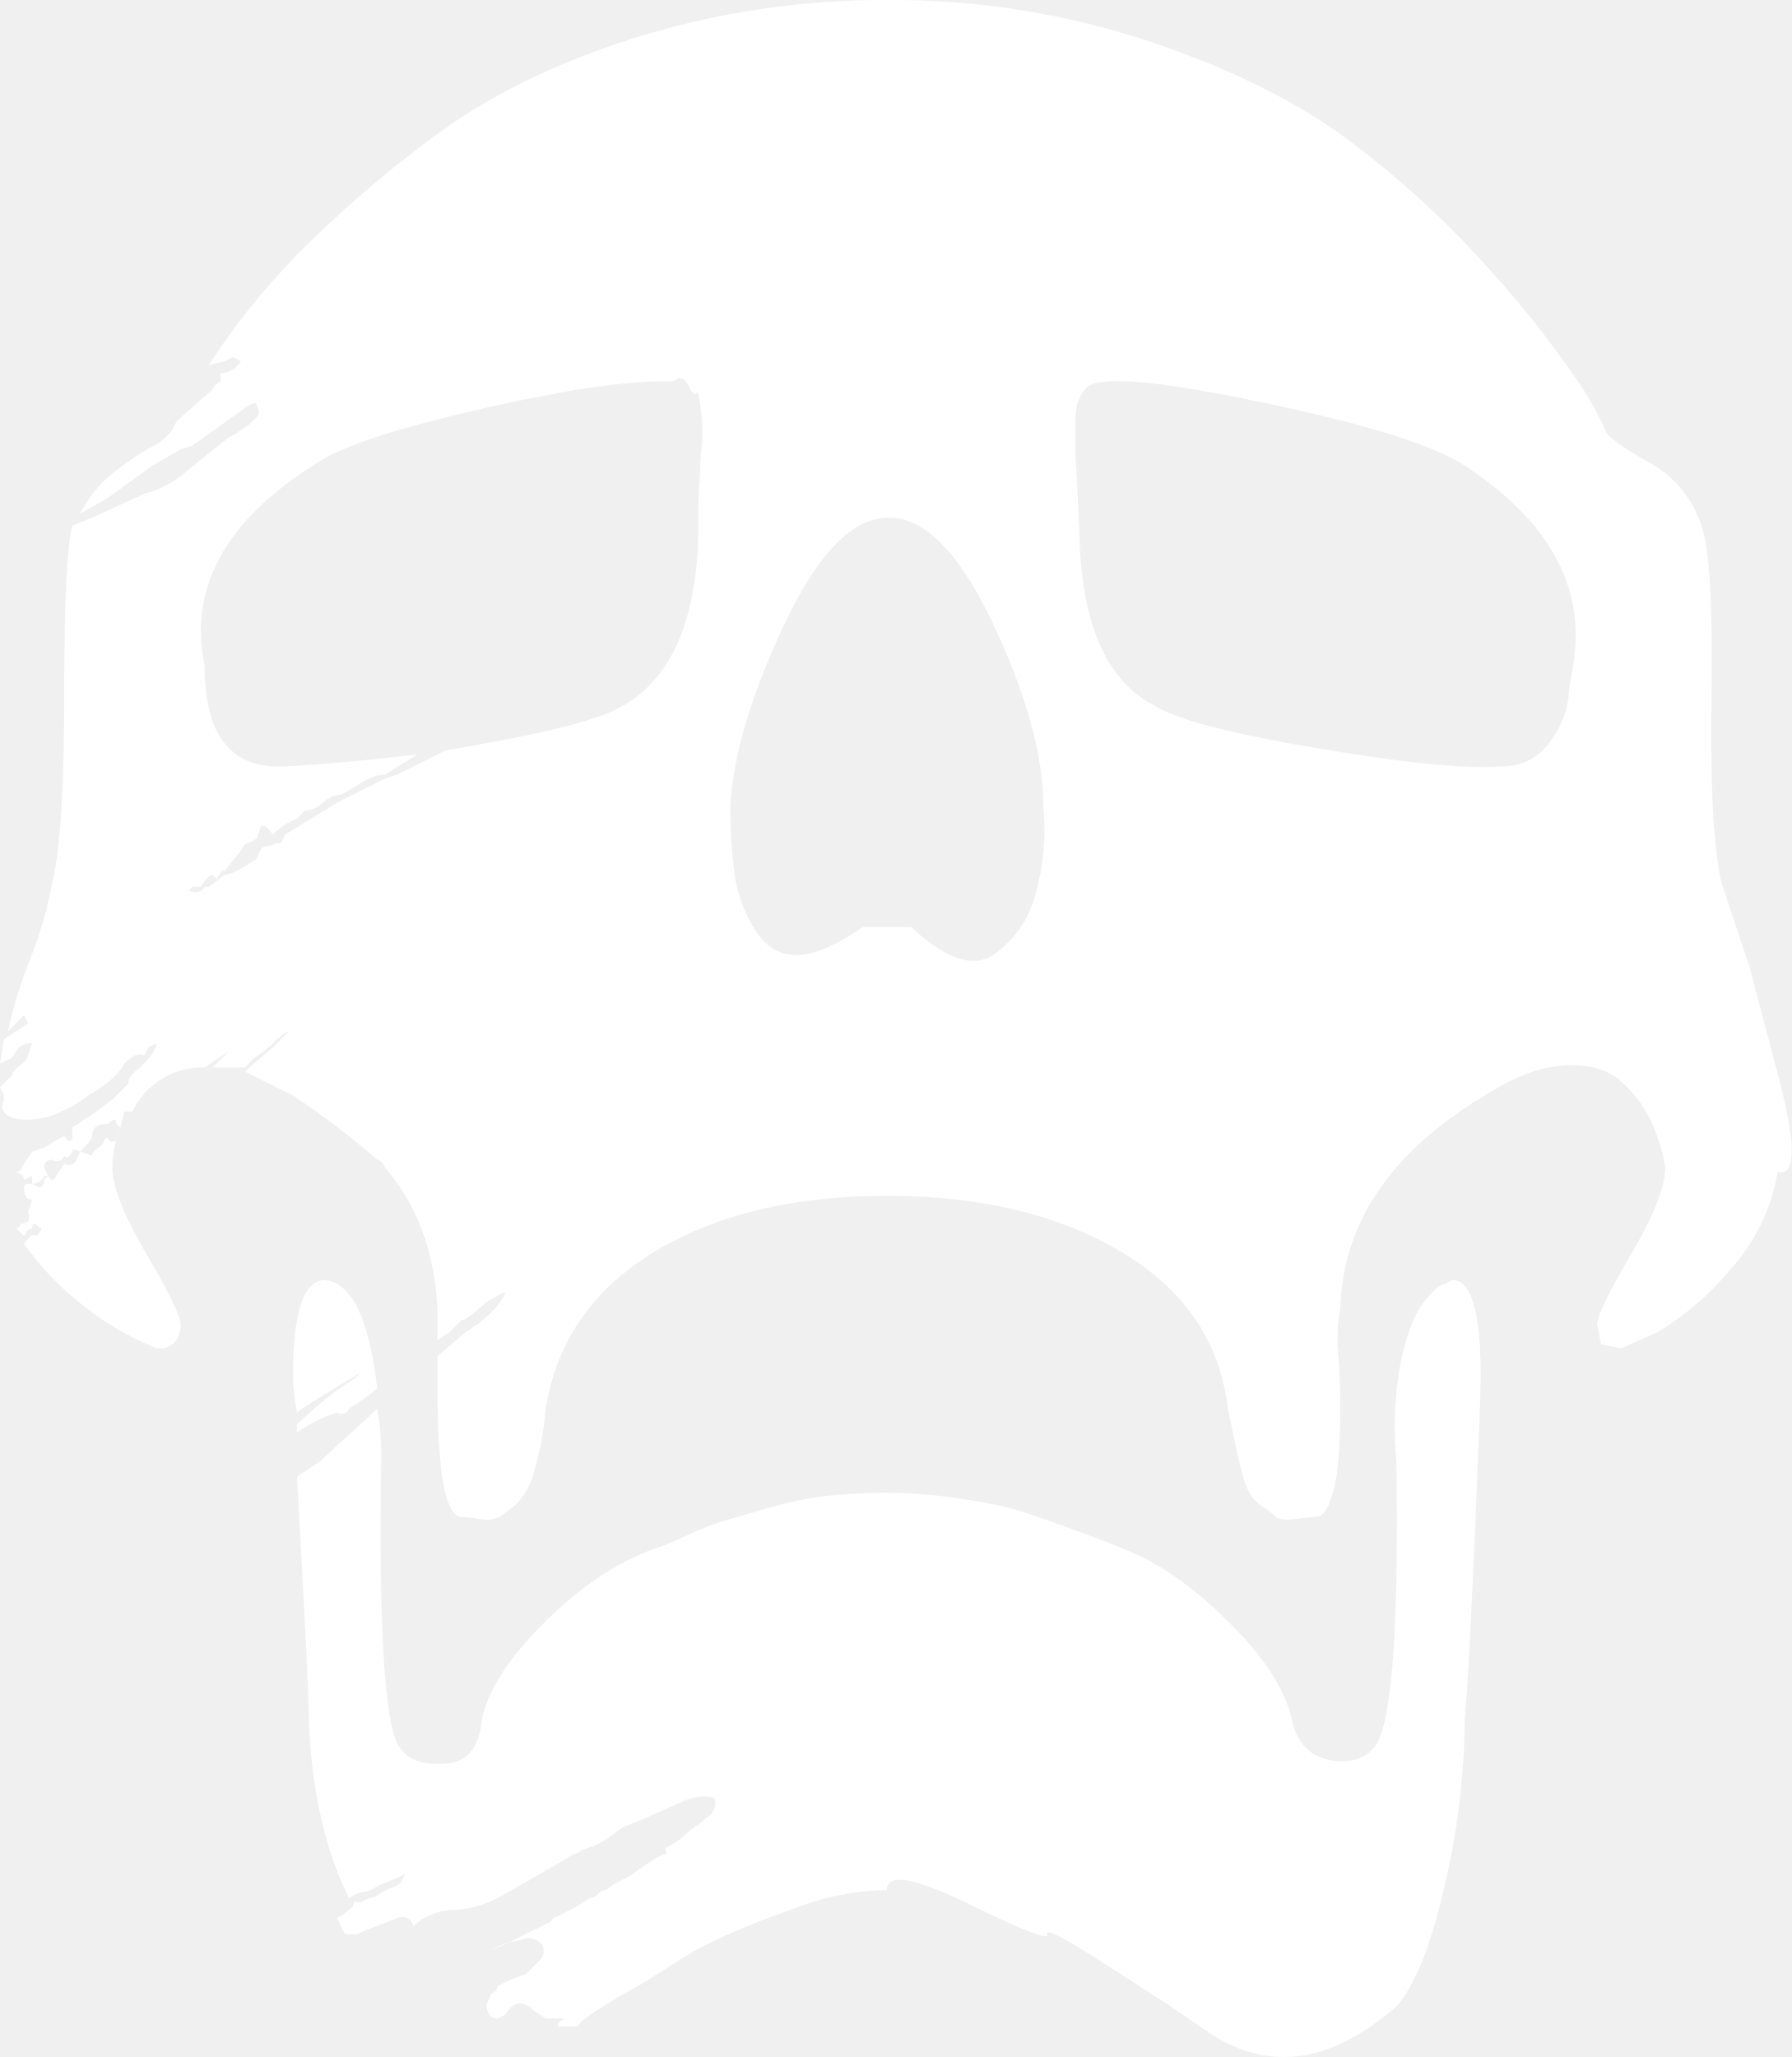
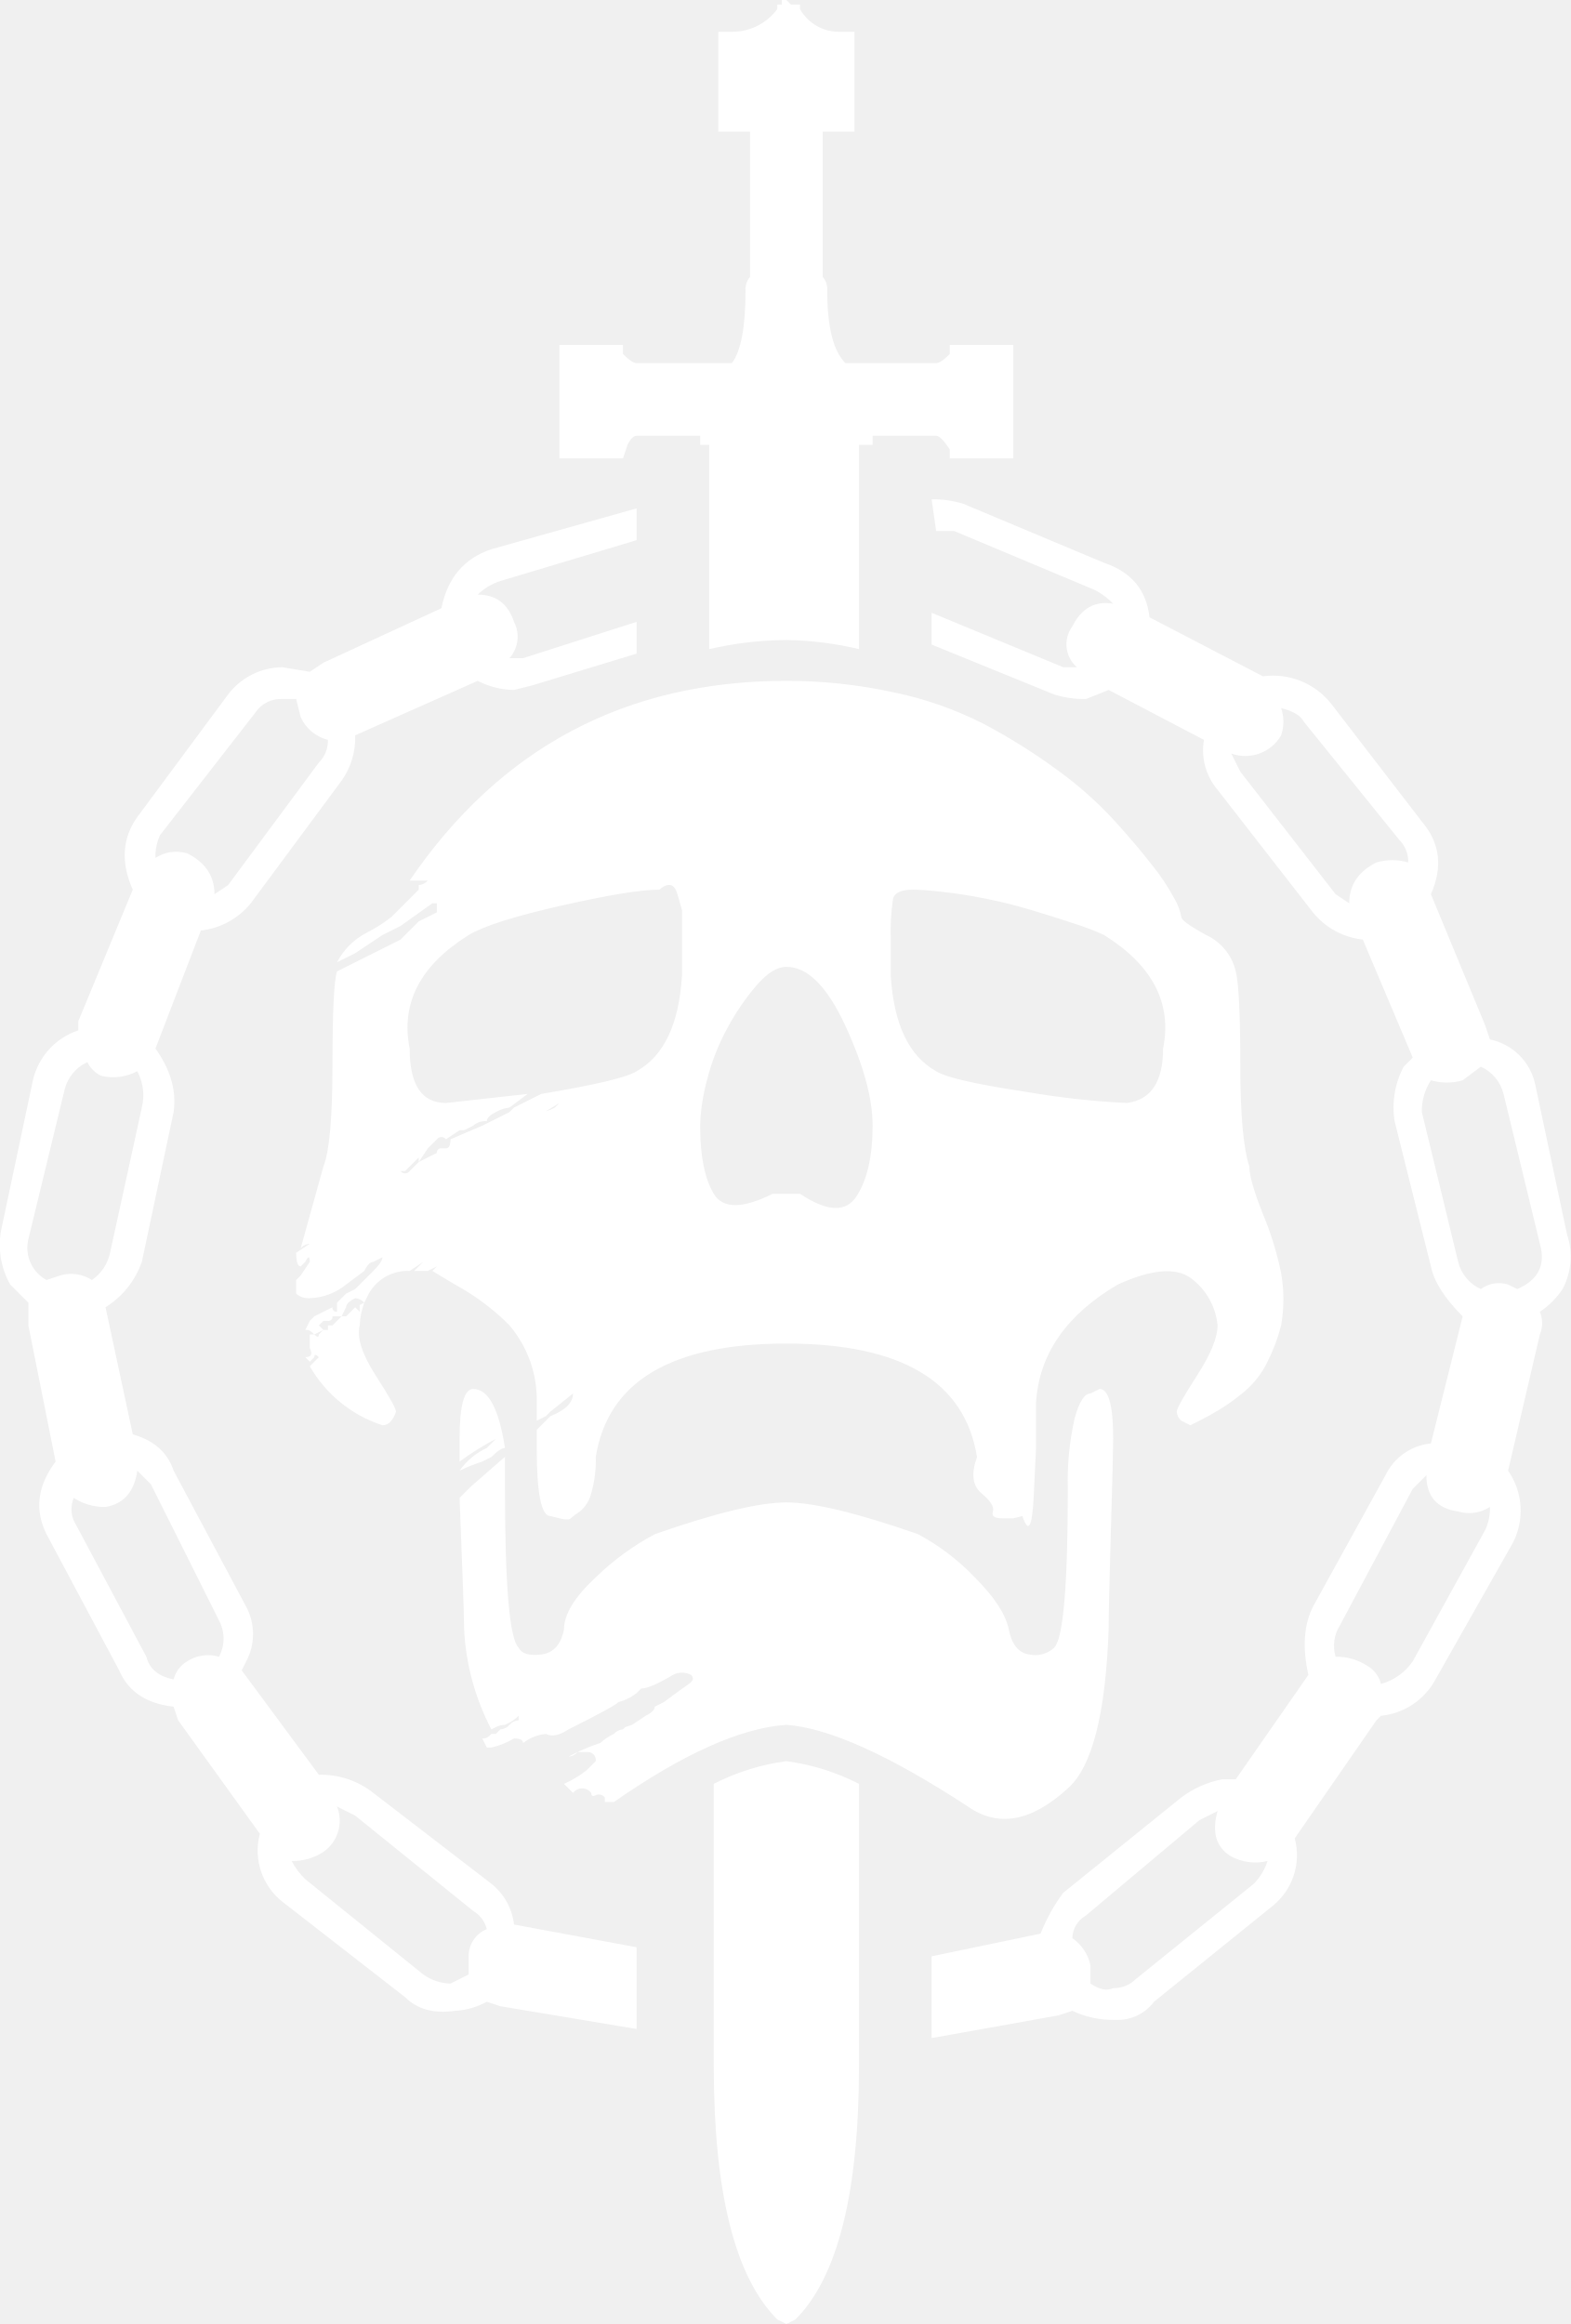
- <svg xmlns="http://www.w3.org/2000/svg" viewBox="0 0 240.338 275.918">
+ <svg xmlns="http://www.w3.org/2000/svg" viewBox="0 0 244.668 362">
  <g id="Layer_2" data-name="Layer 2">
    <g id="Layer_1-2" data-name="Layer 1">
-       <path d="M194.854,171.709q3.768,0,3.768,12.919,0,2.691-.807,21.531T196.469,230.918a99.935,99.935,0,0,1-2.691,22.069q-2.691,11.842-6.459,16.148-12.919,11.304-24.76,3.768l-5.921-4.037s-2.781-1.794-8.343-5.383-8.164-4.934-7.805-4.037-3.14-.449-10.496-4.037-11.035-4.216-11.035-1.884a31.622,31.622,0,0,0-5.652.538,36.328,36.328,0,0,0-5.921,1.615q-2.96,1.077-5.114,1.884T97.158,259.716a46.711,46.711,0,0,0-4.306,2.153q-1.346.807-4.306,2.691t-4.037,2.422q-1.077.538-4.037,2.422T77.511,271.827H74.82a.862.862,0,0,1,.538-.807q.538-.269,0-.269H73.205l-1.615-1.077q-2.153-2.153-3.768.538l-1.077.538A1.272,1.272,0,0,1,65.4,269.674a1.606,1.606,0,0,1,.269-1.615.862.862,0,0,1,.538-.807.862.862,0,0,0,.538-.807,17.035,17.035,0,0,1,3.768-1.615l2.153-2.153a1.776,1.776,0,0,0,0-1.884,2.422,2.422,0,0,0-2.153-.807l-.807.269-1.346.269,5.383-2.691.538-.538,2.691-1.346,2.153-1.346a1.551,1.551,0,0,0,1.077-.538,1.551,1.551,0,0,1,1.077-.538,9.056,9.056,0,0,1,2.153-1.346,9.054,9.054,0,0,0,2.153-1.346l1.615-1.077a5.549,5.549,0,0,1,2.153-1.077q0-1.077-.538-.538a17.595,17.595,0,0,0,1.884-1.077,8.82,8.82,0,0,0,1.346-1.077,8.822,8.822,0,0,1,1.346-1.077,8.819,8.819,0,0,0,1.346-1.077,2.182,2.182,0,0,0,1.077-2.691,6.465,6.465,0,0,0-4.306.538q-5.921,2.691-7.536,3.23a6.262,6.262,0,0,0-1.615,1.077,11.685,11.685,0,0,1-4.306,2.153,1.551,1.551,0,0,1-1.077.538q-1.615,1.077-10.227,5.921a14.332,14.332,0,0,1-6.459,1.615,8.127,8.127,0,0,0-4.844,2.153,1.505,1.505,0,0,0-2.153-1.077q-4.306,1.615-5.383,2.153H46.291l-1.077-2.153a8.434,8.434,0,0,0,2.153-1.615q0-.538.269-.538h.807l1.077-.538a2.616,2.616,0,0,0,1.346-.538,6.793,6.793,0,0,1,1.615-.807,3.378,3.378,0,0,0,1.346-.807l.538-1.077q-1.077.538-2.422,1.077l-1.346.538a3.7,3.7,0,0,1-1.884.807,3.7,3.7,0,0,0-1.884.807q-4.844-9.689-5.383-23.684,0-4.306-1.615-32.835l3.23-2.153q1.077-1.077,3.768-3.499t3.768-3.499a36.903,36.903,0,0,1,.538,6.998q-.538,35.526,2.691,38.756,1.615,2.153,5.921,1.884t4.844-5.652q1.077-5.921,8.343-13.188t14.802-9.958q1.615-.538,4.575-1.884a36.755,36.755,0,0,1,4.844-1.884q1.884-.538,4.575-1.346t5.114-1.346a42.679,42.679,0,0,1,5.652-.807q3.23-.269,6.459-.269a63.821,63.821,0,0,1,9.958.807,69.756,69.756,0,0,1,6.998,1.346q1.884.538,7.805,2.691t6.998,2.691q6.998,2.691,14.264,9.958t8.343,13.188q1.077,4.306,4.844,5.114t5.921-1.346q3.768-3.23,3.23-38.756a46.145,46.145,0,0,1,.269-11.304,31.813,31.813,0,0,1,1.884-7.267,12.421,12.421,0,0,1,2.422-3.768q1.346-1.346,1.884-1.346ZM40.909,204.543q0-.538,2.691-2.691.538,0,.269.269t.269.807l2.691-1.615v.538Q41.985,204.543,40.909,204.543Zm9.151,3.23-1.615.538q-1.077.538-1.077.269t.538-.807q1.077,0,1.346-.538T50.059,207.773Zm19.916,29.067.538-.538ZM10.765,154.484h0l1.615.538q0-.538.807-1.077t.807-1.077q.538-.538.538,0a.673.673,0,0,0,1.077,0l.538-1.615a14.399,14.399,0,0,0-1.077,5.383q0,3.768,4.575,11.573t4.575,9.42a3.29,3.29,0,0,1-.807,2.422,2.582,2.582,0,0,1-1.884.807h-.538a40.847,40.847,0,0,1-17.763-13.995q1.077-1.615,1.615-1.077Q5.921,164.711,5.383,164.711q-1.077-1.077-1.077,0l-.538.269-.538.807L2.153,164.711a.476.476,0,0,0,.538-.538q1.615,0,1.077-1.615l.538-1.615q-1.077,0-1.077-1.615A.476.476,0,0,1,3.768,158.79h.538q1.615,1.077,1.615-.538l.538-.538q.538,1.077,1.077,0l1.077-1.615a1.064,1.064,0,0,0,1.615-.538ZM5.921,161.481a.952.952,0,0,1,1.077-1.077v1.077Zm8.074-81.279a8.262,8.262,0,0,1,3.23-1.077A8.263,8.263,0,0,1,13.995,80.202Zm8.612,41.985a2.328,2.328,0,0,1-1.077,1.884l-1.077.807a35.137,35.137,0,0,1-3.768,3.23q-3.768,2.691-8.074,5.383a1.551,1.551,0,0,1-1.077.538l.538-1.077.538-.538q6.998-5.921,8.612-6.998.538,0,2.153-1.615l2.153-1.615h.538q1.077-1.077,1.077-1.346t1.615-.807a3.468,3.468,0,0,1-1.615,2.153ZM36.872,52.212q.807-.538,1.346.538a1.551,1.551,0,0,1-.538,1.077q-1.615.538-1.615-.538Q36.064,52.751,36.872,52.212Zm-5.652,88.276a3.457,3.457,0,0,1,2.691-2.691A4.904,4.904,0,0,1,31.22,140.489Zm13.995-21.531v-1.615q1.077-.538,1.615,0-.538.538-.269.807a1.097,1.097,0,0,0,.807.269,8.856,8.856,0,0,1,2.691-.538q-.538,1.077-1.077,1.077a1.811,1.811,0,0,0-1.615.807q-.538.807-1.615.269Q45.215,120.034,45.215,118.958Zm-1.077-2.691q.538-2.153,3.23-2.153A22.886,22.886,0,0,0,44.138,116.267Zm5.921-1.615q1.077.538.538,2.153L49.521,115.728q-.538,0,0-1.077Zm-2.153,6.998q-.538.538-1.615,0,0-.538,1.615-1.077l1.077-.538a2.193,2.193,0,0,1,1.615-.538q.538,0,0,1.615H48.444Zm10.765,27.452a32.573,32.573,0,0,0-2.153,2.691,4.131,4.131,0,0,0-.538,1.615q0,.538-.807.807l-.807.269q-.538,0-.538-1.077l.538-.538a1.715,1.715,0,0,0,.538-2.691q-1.077-1.615.538-3.23a3.521,3.521,0,0,0,1.615-1.615,16.688,16.688,0,0,0-3.768,1.077,14.002,14.002,0,0,1-4.306.538,5.788,5.788,0,0,1,3.23-1.077,5.788,5.788,0,0,0,3.23-1.077,2.193,2.193,0,0,0,1.615-.538q1.077,0,1.346.538a.879.879,0,0,1-.269,1.077q-1.615,1.077-1.615,1.615a1.724,1.724,0,0,0-1.077,1.615,5.232,5.232,0,0,1,2.691-1.077h.538Zm0-21.531.269.538.269,1.077a1.758,1.758,0,0,1,.538,2.153,11.963,11.963,0,0,0-1.615-3.768Zm-2.691-2.153,1.077-.538a16.036,16.036,0,0,1,1.615-2.153Q57.595,125.417,55.98,125.417Zm4.306-1.077a4.131,4.131,0,0,1,.538-1.615l-.538-.269-.538-.807a1.551,1.551,0,0,0,.538-1.077q0-1.077,1.077-.538,1.077,0,1.077.538v.538l.538,1.077-.538,1.077A5.548,5.548,0,0,1,60.286,124.341Zm.538-8.612a1.962,1.962,0,0,1,2.691-1.615A7.874,7.874,0,0,1,60.825,115.728Zm-6.998-6.998a1.505,1.505,0,0,1,1.077-2.153,21.201,21.201,0,0,0,4.306-2.153,12.341,12.341,0,0,0,3.768-1.077q.538-.538,1.615,0Q60.825,105.501,53.827,108.731Zm0,9.689q2.153.538,1.077,2.153a.476.476,0,0,1-.538.538A2.681,2.681,0,0,0,53.827,118.42Zm8.074,21.531H60.286l-1.077.538q.538-1.615,2.691-.538a8.809,8.809,0,0,1,2.153-.538A4.777,4.777,0,0,1,61.901,139.951Zm3.23,1.077a4.131,4.131,0,0,1,.538-1.615A4.131,4.131,0,0,1,65.131,141.027Zm-4.844,43.6-.538-1.077,1.077.538Zm1.615,12.38.538-.538ZM63.516,180.321l2.153-2.153q.538-.538,1.615,0A20.997,20.997,0,0,1,63.516,180.321Zm2.691,2.691a1.724,1.724,0,0,1,1.615-1.077,1.097,1.097,0,0,0-.807.269Zm.538-65.669H63.516a2.389,2.389,0,0,1,.269-1.077.862.862,0,0,1,.807-.538q1.615,0,3.768-2.153a2.438,2.438,0,0,0,.538-2.691q1.077,1.615,0,2.691A4.656,4.656,0,0,1,66.746,117.343Zm0-9.151q-.538-1.077,1.077-.538h.538q.538-1.077,1.077-.269t-1.077,1.346q0-.538-2.153,1.615a2.389,2.389,0,0,1,.269-1.077A2.389,2.389,0,0,0,66.746,108.192Zm3.768,80.202H69.437v-4.306l1.077-1.077a7.902,7.902,0,0,0,.538,2.961A2.087,2.087,0,0,1,70.514,188.395ZM80.741,170.094a16.037,16.037,0,0,1-2.153,1.615,16.038,16.038,0,0,0-2.153,1.615q-1.615,1.077-3.23-.538l.538-1.077Q75.358,170.632,75.358,170.094q3.23-2.691,4.306-3.768.538.538,0,1.346t.538.807q0,.538.807.269a4.428,4.428,0,0,1,1.346-.269Q82.355,169.017,80.741,170.094Zm-6.459-60.286q1.077-.538,1.615,0l-.538,1.615-1.077.538-.538-.538A1.064,1.064,0,0,1,74.281,109.807Zm-38.217-1.077,1.077-1.077,2.691-.538L37.679,108.192A1.064,1.064,0,0,1,36.064,108.731ZM68.36,260.523a20.883,20.883,0,0,1-2.691,1.077A20.886,20.886,0,0,1,68.36,260.523Zm-23.146-71.052a18.861,18.861,0,0,0-5.383,2.691v-1.077a51.254,51.254,0,0,1,6.459-5.383,8.434,8.434,0,0,0,2.153-1.615q-8.074,4.844-8.612,5.383a32.383,32.383,0,0,1-.538-4.844q0-12.919,4.306-12.919,5.383.538,6.998,14.533a26.916,26.916,0,0,1-3.768,2.691A1.064,1.064,0,0,1,45.215,189.471Zm193.239-32.296A25.485,25.485,0,0,1,232.264,170.094a38.227,38.227,0,0,1-9.958,8.612l-4.844,2.153-2.691-.538-.538-2.691q0-1.615,4.575-9.42t4.575-11.573a24.71,24.71,0,0,0-1.884-6.19,16.336,16.336,0,0,0-4.037-5.383q-2.691-2.422-7.536-2.153t-10.765,4.037q-18.84,11.304-19.378,28.528a22.822,22.822,0,0,0-.269,6.19q.269,3.499.269,7.267t-.269,6.998a20.33,20.33,0,0,1-1.077,5.383q-.807,2.153-1.884,2.153-.538,0-2.691.269t-2.691-.269a16.037,16.037,0,0,0-2.153-1.615q-1.615-1.077-2.422-4.306t-1.884-8.612q-1.615-13.457-14.264-20.993t-31.489-7.536q-18.839,0-31.22,7.536T73.205,188.933a41.035,41.035,0,0,1-1.615,8.612,9.337,9.337,0,0,1-2.422,4.306q-1.346,1.077-2.153,1.615a4.004,4.004,0,0,1-2.691.269,23.042,23.042,0,0,0-2.422-.269q-3.23,0-3.23-17.763v-3.768l3.768-3.23q4.306-2.691,5.383-5.383a10.875,10.875,0,0,0-3.499,2.153q-1.884,1.615-2.422,1.615L60.286,178.706l-1.615,1.077v-4.306q-.538-11.304-6.998-18.839-.538-1.077-1.077-1.077A103.09,103.09,0,0,0,39.294,146.948l-6.459-3.23,3.768-3.23,2.153-2.153q-.538,0-2.691,2.153l-2.153,1.615-1.077,1.077H28.528l2.153-2.153-3.23,2.153a10.41,10.41,0,0,0-9.689,5.921H16.686l-.538,2.153-.538-.538q0-1.077-1.077,0-2.153,0-2.153,1.615,0,.538-1.615,2.153-1.077-.538-1.077,0-.538,1.077-1.077.538a1.064,1.064,0,0,1-1.615.538,1.097,1.097,0,0,0-.807.269,1.097,1.097,0,0,0-.269.807l.538,1.077H5.921A1.724,1.724,0,0,1,4.306,158.79h0v-1.077l-1.077.538a.862.862,0,0,0-.538-.807l-.538-.269a.862.862,0,0,0,.807-.538l.269-.538,1.077-1.615,1.615-.538,2.691-1.615q.538,1.077,1.077.538V151.254l3.23-2.153,2.153-1.615,2.153-2.153q0-1.077,1.615-2.153,2.153-2.153,2.153-3.23l-1.077.538-.538,1.077q-1.077-.538-2.691,1.077-1.077,2.153-4.844,4.306-4.306,3.23-8.074,3.23-2.691,0-3.23-1.077-.538-.538,0-1.615V146.948L0,145.871l1.615-1.615q0-.538,1.077-1.346t1.077-1.346l.538-1.615a2.17,2.17,0,0,0-2.153,1.077q-.538,1.077-1.077,1.077L0,142.642l.538-3.23,3.23-2.153-.538-1.077L1.077,138.336A58.001,58.001,0,0,1,4.037,128.647a52.405,52.405,0,0,0,2.961-10.227q1.615-6.459,1.615-25.03T9.689,70.514L12.38,69.437l6.998-3.23a13.394,13.394,0,0,0,5.921-3.23l5.383-4.306a14.368,14.368,0,0,0,3.768-2.691q.538-.538,0-1.615,0-.538-1.077,0L25.837,59.748l-1.615.538-3.768,2.153-5.921,4.306-3.768,2.153A15.888,15.888,0,0,1,15.072,63.516a37.269,37.269,0,0,1,5.114-3.499A7.228,7.228,0,0,0,23.146,57.595l.538-1.077,4.844-4.306.269-.538.807-.538V50.059a3.163,3.163,0,0,0,2.691-1.615l-1.077-.538-1.077.538-2.153.538a97.296,97.296,0,0,1,11.842-14.802A154.826,154.826,0,0,1,57.864,18.57q11.035-8.343,27.183-13.457A111.659,111.659,0,0,1,118.958,0a110.002,110.002,0,0,1,35.526,5.652q16.686,5.652,27.183,13.726a128.725,128.725,0,0,1,18.301,16.956,134.903,134.903,0,0,1,11.304,14.264,43.86,43.86,0,0,1,4.037,6.998q0,1.077,5.652,4.306a14.726,14.726,0,0,1,7.267,8.612q1.615,4.306,1.346,22.607t1.346,25.299l3.768,11.304s1.256,4.755,3.768,14.264S240.966,157.893,238.454,157.175ZM196.469,62.439q-5.921-3.768-22.877-7.536t-23.415-3.768a14.347,14.347,0,0,0-3.23.269,2.613,2.613,0,0,0-1.615,1.077,6.793,6.793,0,0,0-.807,1.615,10.832,10.832,0,0,0-.269,2.96v3.768s.09,1.705.269,5.114.269,5.472.269,6.19q.538,17.763,10.227,22.607,4.306,2.691,21.8,5.652t24.491,2.422a7.734,7.734,0,0,0,6.728-3.499,11.897,11.897,0,0,0,2.422-6.728l.538-3.23Q213.694,73.743,196.469,62.439Zm-56.518,45.753q0-10.227-6.728-24.491T119.227,69.437q-7.267,0-13.995,14.264T97.965,108.192a67.482,67.482,0,0,0,.538,8.881,19.026,19.026,0,0,0,2.691,7.536q2.153,3.499,5.652,3.499t8.881-3.768h6.459q6.998,6.459,11.035,3.768a14.186,14.186,0,0,0,5.652-8.074A31.775,31.775,0,0,0,139.951,108.192Zm-51.674-57.057A86.597,86.597,0,0,0,74.82,52.751q-9.151,1.615-19.109,4.306T41.985,62.439Q24.222,73.743,27.452,89.353q0,12.919,9.151,13.457,5.383,0,19.378-1.615L51.674,103.886a4.777,4.777,0,0,0-2.153.538,17.593,17.593,0,0,0-1.884,1.077,17.595,17.595,0,0,1-1.884,1.077,4.064,4.064,0,0,0-2.422,1.077,4.064,4.064,0,0,1-2.422,1.077l-1.077,1.077a8.474,8.474,0,0,0-3.23,2.153q-1.077-1.615-1.615-1.077l-.538,1.615-1.077.538q-.538,0-1.077,1.077l-2.153,2.691q-.538,0,0-.538l-1.077,1.615-.538-.538q-.538,0-1.615,1.615H25.837l-.538.538q1.615.538,2.153-.538h.538l2.153-1.615q1.077,0,4.306-2.153.538-1.615,1.077-1.615a4.131,4.131,0,0,0,1.615-.538q.538.538,1.077-1.077l6.998-4.306L51.674,104.425l1.615-.538,6.459-3.23q19.378-3.23,23.684-5.921Q93.121,89.353,93.659,72.128V67.284l.269-4.306a23.311,23.311,0,0,1,.269-3.499V56.518l-.269-2.153q-.269-2.153-.538-1.615T92.314,51.674q-.807-1.615-1.884-.538Z" style="fill: #fff" />
+       <path d="M150.067,53.734h7.777V71.41h-9.898V69.996q-1.414-2.121-2.121-2.121h-9.898v1.414h-2.121v31.816a52.832,52.832,0,0,0-11.312-1.414,55.501,55.501,0,0,0-12.02,1.414V69.289h-1.414V67.875H99.161q-.707,0-1.414,1.414l-.707,2.121H87.142V53.734H97.04v1.414q1.414,1.414,2.121,1.414h14.848q2.121-2.828,2.121-11.312a2.881,2.881,0,0,1,.707-2.121v-22.625h-4.949V4.949h2.121a8.706,8.706,0,0,0,7.07-3.535V.707h.707V0h.707l.707.707h1.414v.707a6.945,6.945,0,0,0,6.363,3.535h2.121V20.504h-4.949v22.625a2.881,2.881,0,0,1,.707,2.121q0,8.484,2.828,11.312h14.141q.707,0,2.121-1.414V53.734Zm-38.887,224.129a34.92,34.92,0,0,1,11.312-3.535,34.92,34.92,0,0,1,11.312,3.535v43.836q0,29.695-9.898,39.594l-1.414.707-1.414-.707q-9.898-9.898-9.898-39.594Zm60.098-61.512q2.121,0,2.121,7.777,0,2.121-.354,14.141t-.354,15.555q-.707,19.797-6.363,24.746-8.484,7.777-15.555,2.828-18.383-12.02-28.281-12.727-10.605.707-26.867,12.02H94.212v-.707a1.155,1.155,0,0,0-1.414-.354q-.707.354-.707-.354a1.768,1.768,0,0,0-2.828,0l-1.414-1.414a16.364,16.364,0,0,0,3.535-2.121l1.414-1.414a1.25,1.25,0,0,0-1.414-1.414H89.97A27.435,27.435,0,0,1,93.505,271.5a8.225,8.225,0,0,1,2.121-1.414,2.037,2.037,0,0,1,1.414-.707l.354-.354,1.061-.354,2.121-1.414q1.414-.707,1.414-1.414l1.414-.707q2.828-2.121,3.889-2.828t.354-1.414a3.005,3.005,0,0,0-2.828,0q-3.535,2.121-4.949,2.121l-.707.707a7.674,7.674,0,0,1-2.828,1.414q-.707.707-7.777,4.242-2.121,1.414-3.535.707A6.872,6.872,0,0,0,81.485,271.5q0-.707-1.414-.707a12.402,12.402,0,0,1-3.535,1.414h-.707l-.707-1.414a1.44,1.44,0,0,0,1.061-.354l.354-.354h.707l.707-.707a2.037,2.037,0,0,0,1.414-.707,2.037,2.037,0,0,1,1.414-.707v-.707a5.54,5.54,0,0,1-1.414,1.061l-.707.354a3.138,3.138,0,0,0-1.414.354l-.707.354a37.724,37.724,0,0,1-4.242-15.555q0-2.828-.707-20.504l1.768-1.768s.943-.825,2.828-2.475,2.71-2.357,2.475-2.121v4.949q0,22.625,2.121,24.746.707,1.414,3.535,1.061t3.535-3.889q0-3.535,4.949-8.131a40.865,40.865,0,0,1,9.191-6.717q14.141-4.949,20.504-4.949t20.504,4.949a35.078,35.078,0,0,1,8.838,6.717q4.596,4.596,5.303,8.131t3.182,3.889a4.324,4.324,0,0,0,3.889-1.061q2.121-2.121,2.121-24.746a43.815,43.815,0,0,1,1.061-10.959q1.061-3.889,2.475-3.889ZM72.294,236.855a2.881,2.881,0,0,1,2.121-.707l1.414-.707h.707A19.691,19.691,0,0,1,72.294,236.855Zm5.656,2.121v.707H76.536ZM52.497,205.746l.707-.707h.707l1.414-1.414.707.707v-1.061l.707-.354a11.632,11.632,0,0,0-.707,3.535q-.707,2.828,2.475,7.777t3.182,5.656q-.707,2.121-2.121,2.121a20.257,20.257,0,0,1-11.312-9.191l1.414-1.414q-.707-.707-.707,0l-.707.707-.707-.707q1.414,0,.707-1.414v-2.121h.707q.707.707.707,0l.707-.707h.707v-.707h.707Zm-2.828,3.535.707-.707v.707Zm4.949-52.32a5.426,5.426,0,0,1,2.121-.707Q55.325,157.668,54.618,156.961Zm6.363,27.574a2.037,2.037,0,0,0-1.414.707l-.707.707a4.624,4.624,0,0,1-2.121,2.121A18.392,18.392,0,0,1,51.79,190.898q4.242-3.535,4.949-4.242.707,0,1.414-1.414l.707-.354,1.414-.354.707-1.414h.707A2.037,2.037,0,0,1,60.981,184.535Zm8.484-45.25q.707,0,.707,1.414l-1.414-.707Zm-3.535,56.562a2.265,2.265,0,0,1,2.121-1.414A8.225,8.225,0,0,1,65.931,195.848ZM76.536,181.707a.625.625,0,0,1,.707.707h-.707l-.707.707-.707-.707ZM74.415,180.293q0-1.414,2.121-1.414Q75.122,180.293,74.415,180.293Zm3.535-.707q.707,0,.707,1.414Zm-1.414,3.535h2.121l-1.414.707Zm7.07,18.383q0,.707-1.414,2.121v.707H80.778a1.397,1.397,0,0,0,.707-2.121q-.707-1.414,0-2.121l.707-.707a2.881,2.881,0,0,0-2.121.707H77.243a5.427,5.427,0,0,1,2.121-.707,2.881,2.881,0,0,0,2.121-.707h1.414l-.707,1.414-.707,1.414Q82.899,200.797,83.606,201.504Zm.707-12.727v1.414a6.276,6.276,0,0,1-.707-2.828Zm-2.121-2.121v-.707l1.414-1.414Q82.899,186.656,82.192,186.656Zm2.828-2.121a.884.884,0,0,1,0-1.414q0-.707,1.414,0v2.121H85.021Zm0-4.242q.707-1.414,1.414-1.414Q85.728,180.293,85.021,180.293Zm-4.242-4.949q-.707-.707.707-1.414a11.57,11.57,0,0,1,2.828-.707,5.427,5.427,0,0,0,2.121-.707l.707-.707A62.886,62.886,0,0,1,80.778,175.344Zm0,6.363q1.414.707,0,2.121Q81.485,183.121,80.778,181.707Zm4.949,14.141H84.313q0-.707,1.414,0a2.037,2.037,0,0,1,1.414-.707A2.037,2.037,0,0,1,85.728,195.848Zm.707,25.453a8.225,8.225,0,0,0,2.121-1.414h.707Q89.263,220.594,86.435,221.301Zm2.121,2.121a.625.625,0,0,1,.707-.707ZM87.849,181h-.707q-.707-.707,0-.707a4.074,4.074,0,0,0,2.828-1.414q.707-.707,0-2.121,1.414,1.414,0,2.121A2.265,2.265,0,0,1,88.556,181Zm.707-5.656q0-.707,1.414-.707v.707l-1.414,1.414ZM90.677,226.25v-2.121a.625.625,0,0,1,.707-.707h0a5.817,5.817,0,0,0,.354,1.768,1.601,1.601,0,0,1-.354,1.768Zm7.07-11.312q0,.707-1.061,1.061a4.438,4.438,0,0,0-1.768,1.061q-.707.707-1.414-.707l.707-1.414A21.065,21.065,0,0,0,97.04,212.816v.707a.625.625,0,0,0,.707.707h1.414Zm-4.242-38.887h1.414q0,.707-1.414,1.414A.884.884,0,0,1,93.505,176.051Zm-24.746-.707h1.414A.884.884,0,0,1,68.759,175.344Zm21.211,97.57-1.414.707A2.037,2.037,0,0,0,89.97,272.914Zm-13.434-45.957-1.414.707a27.434,27.434,0,0,0-3.535,1.414A10.674,10.674,0,0,1,75.829,225.543l1.414-1.414a43.348,43.348,0,0,0-5.656,3.535v-3.535q0-7.777,2.121-7.777,3.535,0,4.949,9.191Q77.95,225.543,76.536,226.957Zm123.023-20.504a27.633,27.633,0,0,1-2.121,5.656,14.06,14.06,0,0,1-3.535,4.596,31.645,31.645,0,0,1-3.889,2.828q-1.768,1.061-3.182,1.768l-1.414.707-1.414-.707a2.037,2.037,0,0,1-.707-1.414q0-.707,3.182-5.656t3.182-7.777a10.368,10.368,0,0,0-4.242-7.424q-3.535-2.475-11.312,1.061-12.02,7.07-12.727,18.383V225.543s-.118,2.475-.354,7.424-.825,6.01-1.768,3.182l-1.414.354h-1.768q-1.768,0-1.414-1.061t-1.768-2.828q-2.121-1.768-.707-5.656-2.828-17.676-29.695-17.676T92.798,226.957a18.391,18.391,0,0,1-.707,5.656,5.316,5.316,0,0,1-1.768,2.828,10.532,10.532,0,0,0-1.414,1.061q-.354.354-1.768,0l-1.414-.354q-2.121,0-2.121-10.605v-2.828l2.121-2.121q3.535-1.414,3.535-3.535l-3.535,2.828-.707.707-1.414.707v-2.828a17.84,17.84,0,0,0-4.242-12.02l-.707-.707a36.928,36.928,0,0,0-7.777-5.656l-3.535-2.121.707-.707-1.414.707H64.517l1.414-1.414-2.121,1.414a6.945,6.945,0,0,0-6.363,3.535l-.707,1.414a2.037,2.037,0,0,0-1.414-.707q-1.414.707-1.414,1.414l-.707,1.414H51.79a.625.625,0,0,1-.707.707h-.707l-.707.707.707.707-1.414.707q-.707-.707-1.061-.707h-.354l.707-1.414.707-.707L51.79,203.625a.625.625,0,0,0,.707.707V202.918l1.414-1.414,1.414-.707,2.828-2.828q1.414-1.414,1.414-2.121l-1.414.707q-.707,0-1.414,1.414l-2.828,2.121a9.402,9.402,0,0,1-5.656,2.121,2.881,2.881,0,0,1-2.121-.707v-2.121l.707-.707,1.414-2.121q0-1.414-.707,0l-.707.707q-.707,0-.707-2.121l2.121-1.414a2.037,2.037,0,0,0-1.414.707L50.376,181.707Q51.79,178.172,51.79,165.799t.707-14.494l9.898-4.949,2.828-2.828,2.828-1.414v-1.414h-.707l-4.949,3.535-2.828,1.414-4.242,2.828-2.828,1.414a10.796,10.796,0,0,1,4.596-4.596,22.516,22.516,0,0,0,3.889-2.475l4.242-4.242v-.707a2.037,2.037,0,0,0,1.414-.707H63.81q21.211-31.109,58.684-31.109a77.989,77.989,0,0,1,16.615,1.768,55.248,55.248,0,0,1,14.141,4.949,91.443,91.443,0,0,1,11.312,7.07,59.302,59.302,0,0,1,8.838,7.777q3.535,3.889,6.01,7.07a34.007,34.007,0,0,1,3.535,5.303,8.535,8.535,0,0,1,1.061,2.828q0,.707,3.889,2.828a8.294,8.294,0,0,1,4.596,5.656q.707,2.828.707,14.494t1.414,15.908q0,2.121,2.121,7.424a49.12,49.12,0,0,1,2.828,9.191A23.541,23.541,0,0,1,199.56,206.453Zm-27.574-60.805a38.544,38.544,0,0,0-4.596-1.768q-3.182-1.061-6.717-2.121t-7.07-1.768q-3.535-.707-6.717-1.061t-4.596-.354q-2.828,0-3.182,1.414a34.262,34.262,0,0,0-.354,6.363v5.656q.707,11.313,7.07,14.848,2.121,1.414,13.787,3.182a129.198,129.198,0,0,0,15.908,1.768q5.656-.707,5.656-8.484Q183.298,152.719,171.985,145.648Zm-36.059,29.695q0-6.363-4.242-15.555t-9.191-9.191q-2.121,0-4.596,2.828a37.233,37.233,0,0,0-4.596,6.717,34.281,34.281,0,0,0-3.182,8.131,30.207,30.207,0,0,0-1.061,7.07q0,7.07,2.121,10.605t9.191,0h4.242q6.363,4.242,8.838.354T135.927,175.344Zm-33.23-36.766q-4.242,0-15.201,2.475T73.001,145.648q-11.312,7.07-9.191,17.676,0,8.484,5.656,8.484l12.727-1.414-2.828,2.121a5.426,5.426,0,0,0-2.121.707q-1.414.707-1.414,1.414a2.881,2.881,0,0,0-2.121.707l-1.414.707h-.707l-2.121,1.414a.884.884,0,0,0-1.414,0l-1.414,1.414L65.224,181v-.707l-2.121,2.121h-.707a.884.884,0,0,0,1.414,0L65.224,181l2.828-1.414a.625.625,0,0,1,.707-.707h.707q.707,0,.707-1.414l4.949-2.121,4.242-2.121.707-.707,4.242-2.121q12.727-2.121,14.848-3.535,6.363-3.535,7.07-14.848V141.76l-.707-2.475Q104.817,136.811,102.696,138.578Zm-22.625,161.203,19.09,3.535V316.043l-21.211-3.535-2.121-.707a11.393,11.393,0,0,1-4.949,1.414q-4.949.707-7.777-2.121L44.013,296.246a10.154,10.154,0,0,1-3.535-10.605L27.751,267.965l-.707-2.121q-6.363-.707-8.484-5.656L7.247,238.977q-2.828-5.656,1.414-11.312L4.419,206.453V202.918l-2.828-2.828a12.585,12.585,0,0,1-1.414-8.484l4.949-23.332a10.701,10.701,0,0,1,7.07-7.777V159.082l8.484-20.504q-2.828-6.363.707-11.312l14.141-19.09a10.707,10.707,0,0,1,8.484-4.242l4.242.707,2.121-1.414,18.383-8.484q1.414-7.07,7.777-9.191l22.625-6.363v4.949L77.95,90.5A8.875,8.875,0,0,0,74.415,92.621q4.242,0,5.656,4.242a5.064,5.064,0,0,1-.707,5.656h2.121l17.676-5.656v4.949l-16.262,4.949-2.828.707a12.551,12.551,0,0,1-5.656-1.414l-19.09,8.484a11.453,11.453,0,0,1-2.121,7.07L39.063,140.699a11.646,11.646,0,0,1-7.777,4.242l-7.07,18.383q3.535,4.949,2.828,9.898l-4.949,23.332a13.628,13.628,0,0,1-5.656,7.07l4.242,19.797q4.949,1.414,6.363,5.656l11.312,21.211a9.015,9.015,0,0,1,0,8.484l-.707,1.414,12.02,16.262a13.16,13.16,0,0,1,8.484,2.828L76.536,293.418A9.519,9.519,0,0,1,80.071,299.781Zm-4.242.707a4.555,4.555,0,0,0-2.121-2.828L55.325,282.812l-2.828-1.414a5.937,5.937,0,0,1-2.121,7.07,8.713,8.713,0,0,1-4.949,1.414,11.079,11.079,0,0,0,2.121,2.828l18.383,14.848a7.603,7.603,0,0,0,4.242,1.414l2.828-1.414v-2.828A4.53,4.53,0,0,1,75.829,300.488ZM34.114,252.41,23.509,231.199l-2.121-2.121q-.707,4.949-4.949,5.656a8.713,8.713,0,0,1-4.949-1.414,4.555,4.555,0,0,0,0,3.535l11.312,21.211q.707,2.828,4.242,3.535a4.555,4.555,0,0,1,2.121-2.828,5.948,5.948,0,0,1,4.949-.707A6.01,6.01,0,0,0,34.114,252.41ZM9.368,198.676a5.948,5.948,0,0,1,4.949.707,6.864,6.864,0,0,0,2.828-4.242l4.949-22.625a7.978,7.978,0,0,0-.707-5.656,7.978,7.978,0,0,1-5.656.707,4.625,4.625,0,0,1-2.121-2.121,6.329,6.329,0,0,0-3.535,4.242l-5.656,23.332a5.708,5.708,0,0,0,2.828,6.363Zm14.848-65.047a5.948,5.948,0,0,1,4.949-.707q4.242,2.121,4.242,6.363l2.121-1.414,14.141-19.09a4.796,4.796,0,0,0,1.414-3.535,6.329,6.329,0,0,1-4.242-3.535l-.707-2.828h-2.121a4.758,4.758,0,0,0-4.242,2.121L24.923,130.094a7.87,7.87,0,0,0-.707,3.535Zm219.18,67.168a12.624,12.624,0,0,1-3.535,3.535,4.555,4.555,0,0,1,0,3.535l-4.949,21.211a10.906,10.906,0,0,1,.707,11.312l-12.02,21.211a10.834,10.834,0,0,1-8.484,5.656l-.707.707-12.727,18.383a10.154,10.154,0,0,1-3.535,10.605l-18.383,14.848a7.07,7.07,0,0,1-6.01,2.828,14.861,14.861,0,0,1-6.717-1.414l-2.121.707L145.118,317.457V304.73l16.969-3.535a27.668,27.668,0,0,1,3.535-6.363l18.383-14.848a15.548,15.548,0,0,1,6.363-2.828h2.121l11.312-16.262q-1.414-6.363.707-10.605l11.312-20.504a8.806,8.806,0,0,1,7.07-4.949l4.949-19.797q-4.242-4.242-4.949-7.777l-5.656-22.625a13.6,13.6,0,0,1,1.414-8.484l1.414-1.414-7.777-18.383a11.646,11.646,0,0,1-7.777-4.242l-14.848-19.09a9.482,9.482,0,0,1-2.121-7.777l-14.848-7.777-3.535,1.414a15.668,15.668,0,0,1-4.949-.707l-19.09-7.777V95.449l20.504,8.484h2.121a4.726,4.726,0,0,1-.707-6.363q2.121-4.242,6.363-3.535a11.079,11.079,0,0,0-2.828-2.121l-21.918-9.191h-2.828l-.707-4.949a15.668,15.668,0,0,1,4.949.707l21.918,9.191q6.363,2.121,7.07,8.484l17.676,9.191a11.556,11.556,0,0,1,10.605,4.242l14.141,18.383q4.242,4.949,1.414,11.312l8.484,20.504.707,2.121a9.082,9.082,0,0,1,7.07,7.07l4.949,23.332A10.725,10.725,0,0,1,243.396,200.797Zm-3.535-7.07-5.656-23.332a6.329,6.329,0,0,0-3.535-4.242l-2.828,2.121a8.795,8.795,0,0,1-4.949,0,8.713,8.713,0,0,0-1.414,4.949l5.656,23.332a6.329,6.329,0,0,0,3.535,4.242,4.675,4.675,0,0,1,4.242-.707l1.414.707Q241.274,198.676,239.86,193.727ZM232.083,234.734a5.948,5.948,0,0,1-4.949.707q-4.949-.707-4.949-5.656l-2.121,2.121L208.751,253.117a5.948,5.948,0,0,0-.707,4.949,8.713,8.713,0,0,1,4.949,1.414,4.555,4.555,0,0,1,2.121,2.828,8.899,8.899,0,0,0,4.949-3.535l11.312-20.504A7.87,7.87,0,0,0,232.083,234.734Zm-34.645,55.148a7.978,7.978,0,0,1-5.656-.707q-3.535-2.121-2.121-7.07l-2.828,1.414-17.676,14.848a4.155,4.155,0,0,0-2.121,3.535,6.864,6.864,0,0,1,2.828,4.242v2.828q2.121,1.414,3.535.707a4.796,4.796,0,0,0,3.535-1.414L195.317,293.418A8.874,8.874,0,0,0,197.438,289.883Zm21.918-155.547a4.796,4.796,0,0,0-1.414-3.535L203.095,112.418q-.707-1.414-3.535-2.121a6.54,6.54,0,0,1,0,4.242,6.424,6.424,0,0,1-7.777,2.828l1.414,2.828,14.848,19.09,2.121,1.414q0-4.242,4.242-6.363A8.795,8.795,0,0,1,219.356,134.336Z" style="fill: #fff" />
    </g>
  </g>
</svg>
